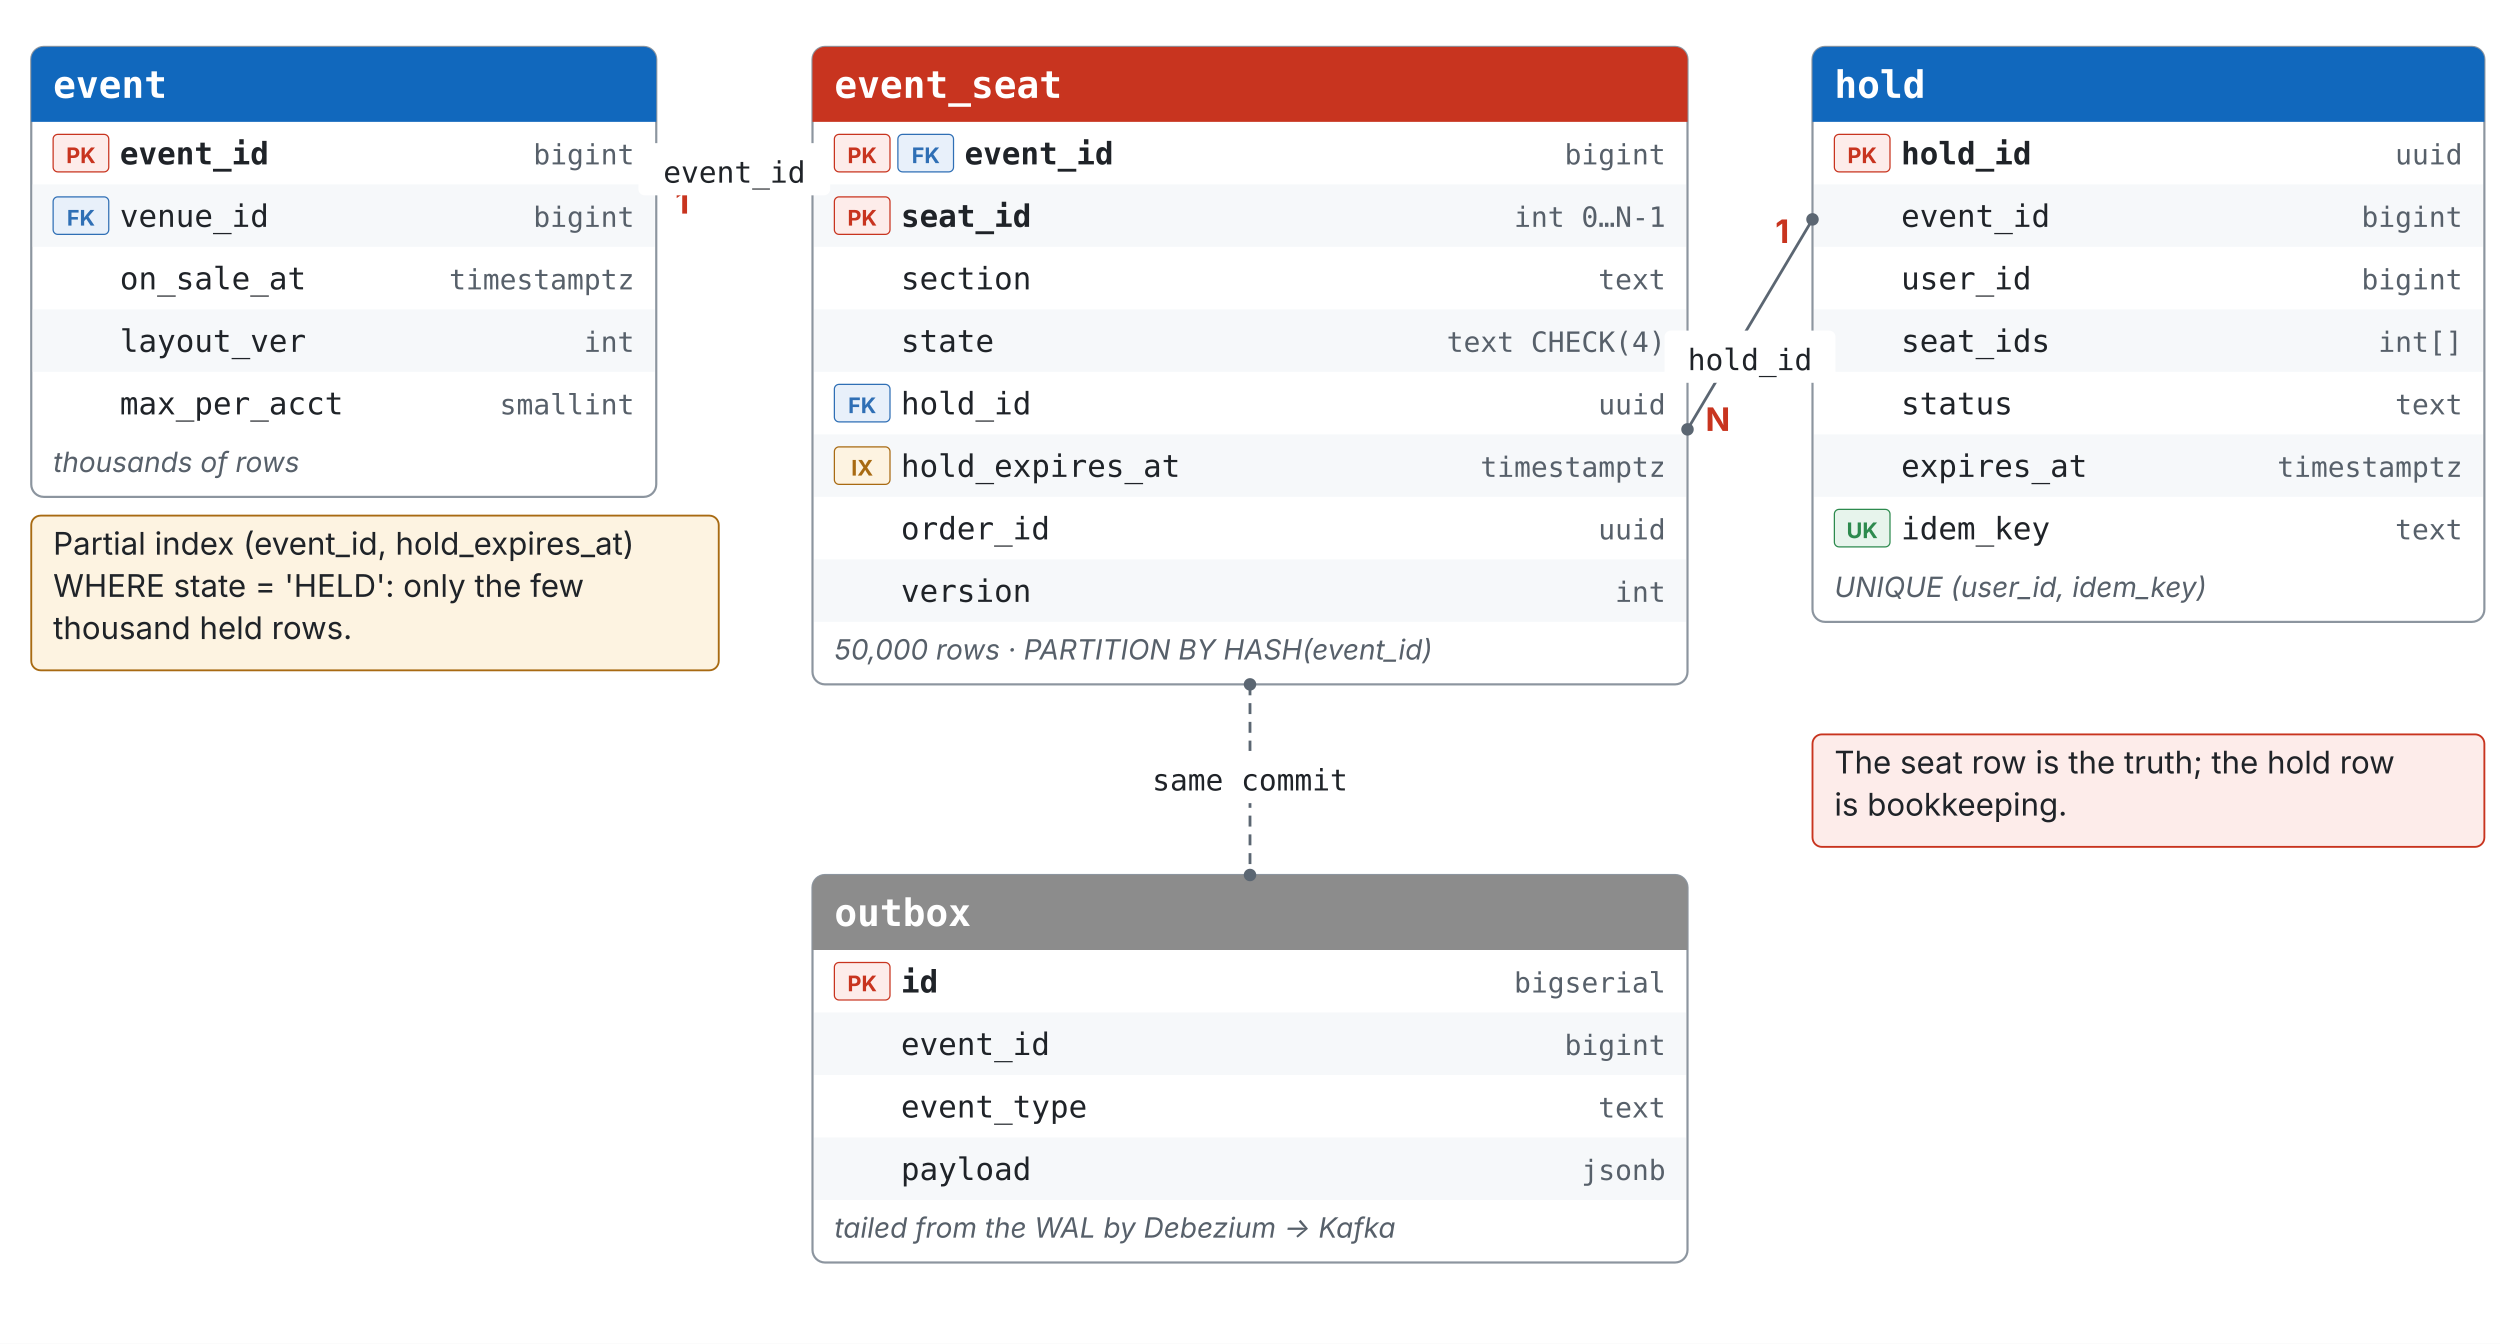
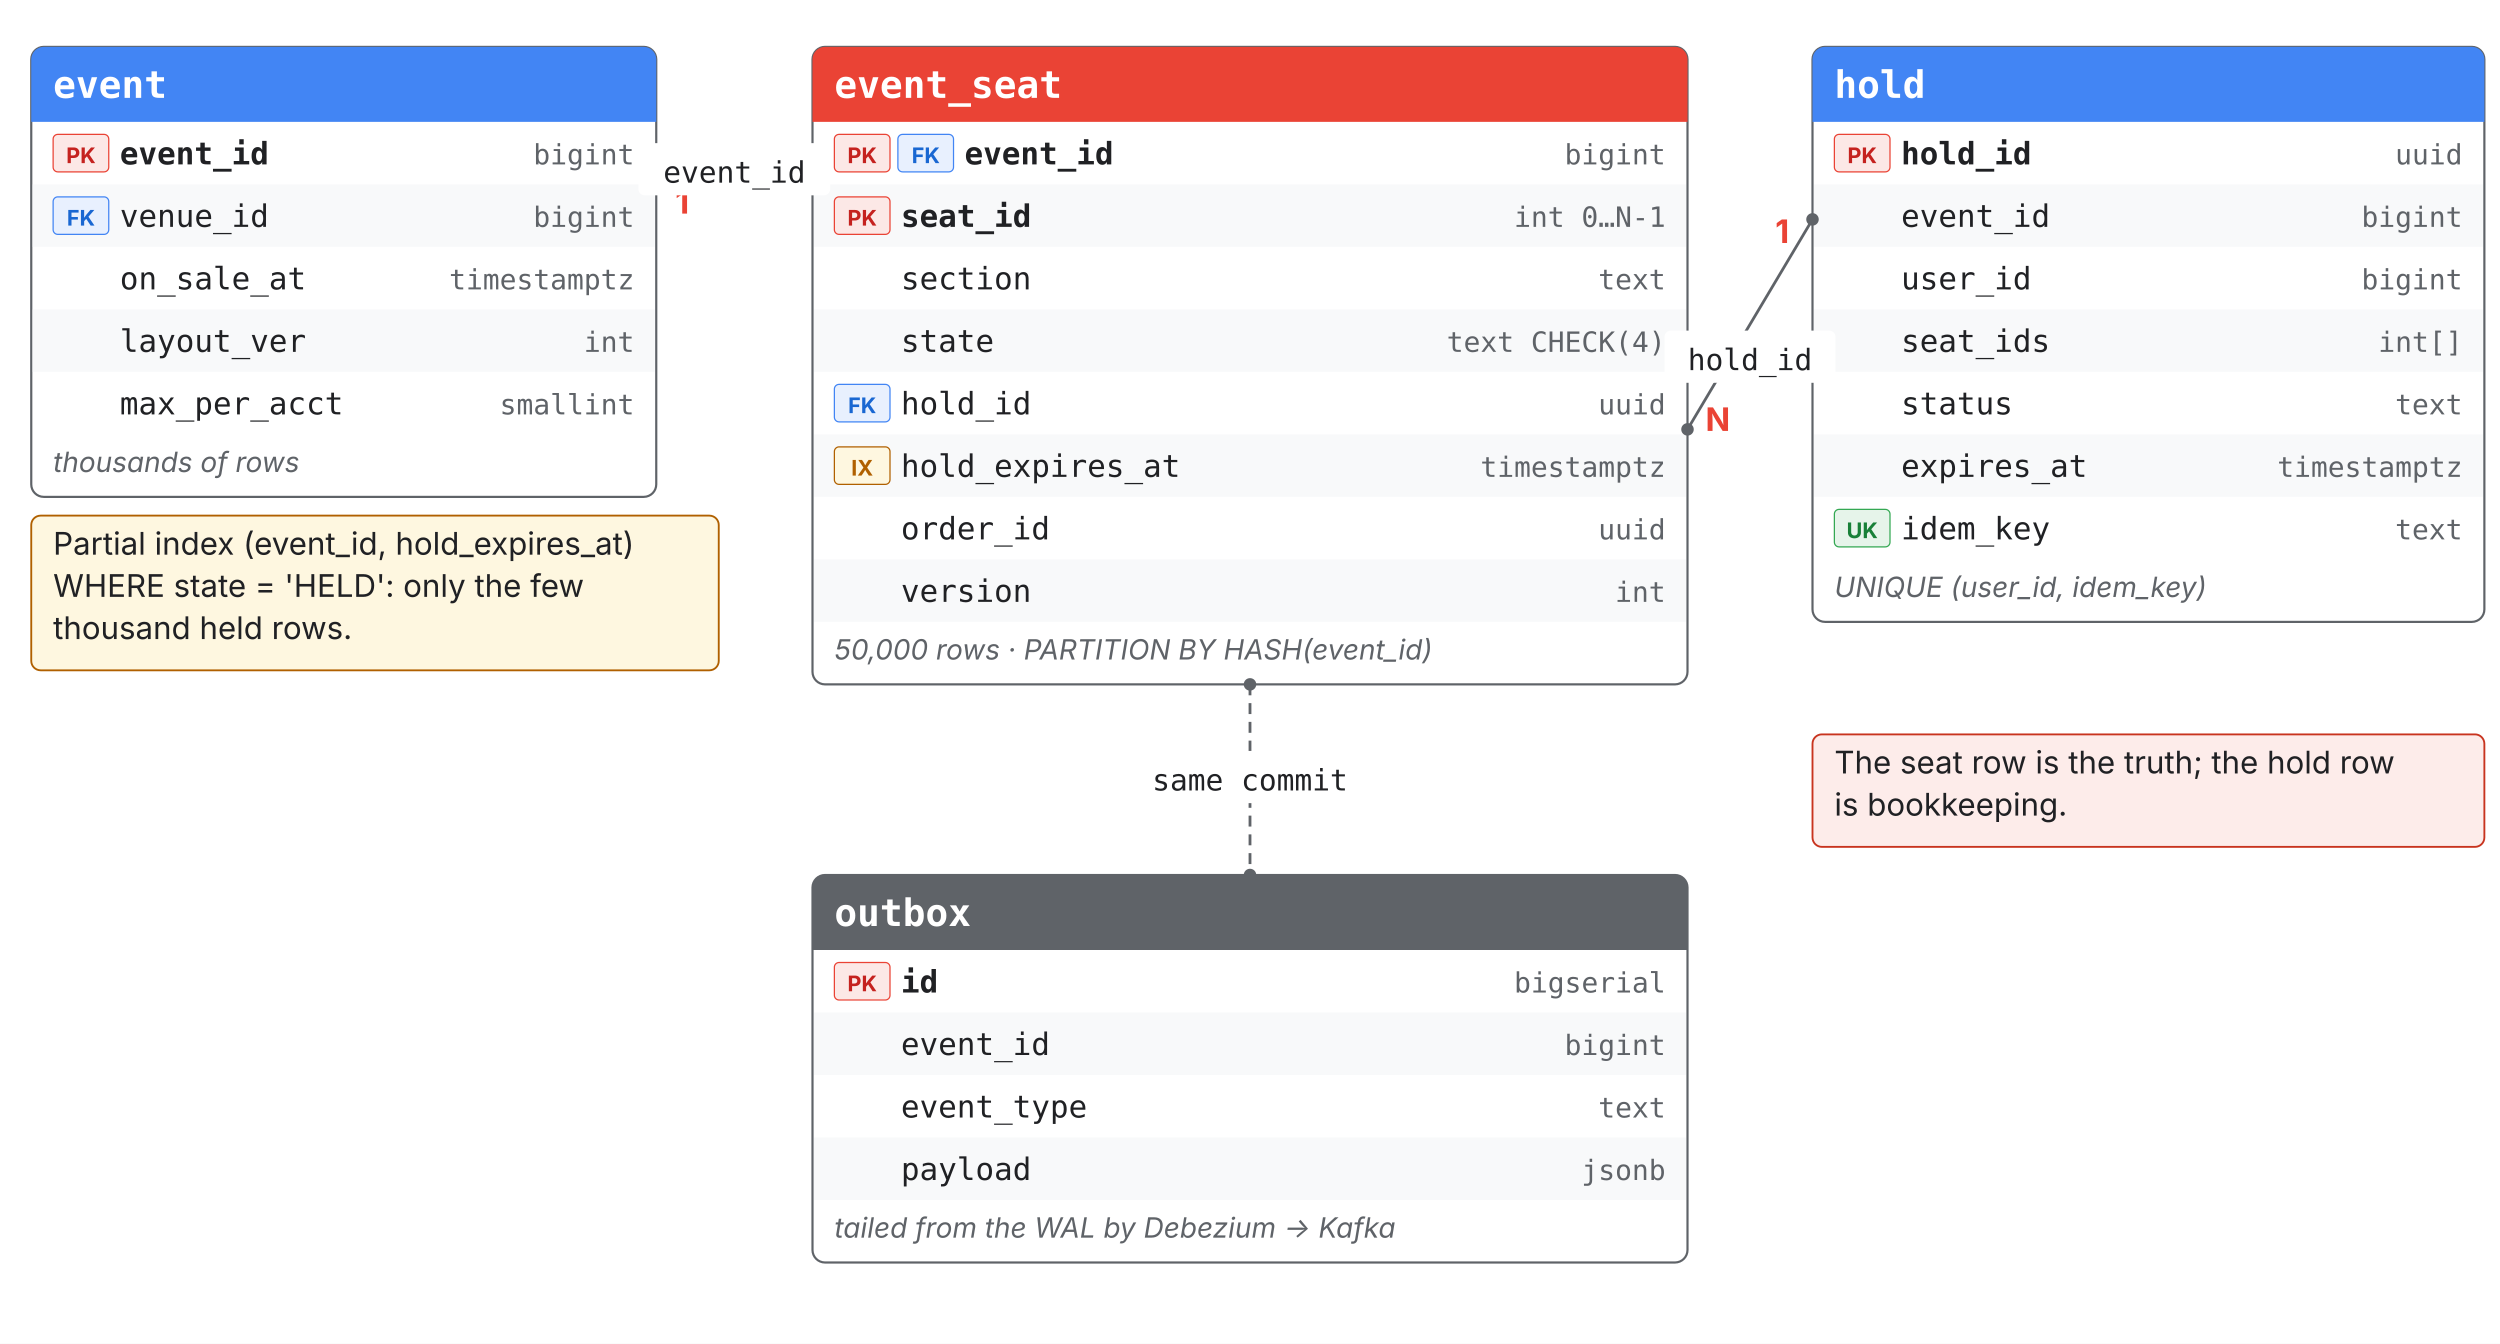
<svg xmlns="http://www.w3.org/2000/svg" viewBox="0 0 1600 860" width="1600" height="860">
  <rect width="100%" height="100%" fill="#ffffff" />
-   <rect x="20" y="30" width="400" height="288" rx="8" fill="#ffffff" stroke="#8c959f" stroke-width="1.4" />
-   <path d="M20,38 a8,8 0 0 1 8,-8 h384 a8,8 0 0 1 8,8 v40 h-400 z" fill="#1168bd" />
-   <text x="34" y="62.64" font-family="DejaVu Sans Mono, Menlo, monospace" font-size="24.2" font-weight="700" fill="#fff">event</text>
-   <rect x="34" y="86.0" width="35.6" height="24.0" rx="3" fill="#fdecea" stroke="#c8341f" stroke-width="0.8" />
-   <text x="51.8" y="104.4" text-anchor="middle" font-family="Inter, Helvetica, Arial, sans-serif" font-size="13.8" font-weight="700" fill="#c8341f">PK</text>
-   <text x="76.7" y="105.2" font-family="DejaVu Sans Mono, Menlo, monospace" font-size="19.8" fill="#1f2328" font-weight="700">event_id</text>
-   <text x="406" y="105.2" text-anchor="end" font-family="DejaVu Sans Mono, Menlo, monospace" font-size="17.9" fill="#57606a">bigint</text>
-   <rect x="21" y="118" width="398" height="40" fill="#f6f8fa" />
-   <rect x="34" y="126.0" width="35.6" height="24.0" rx="3" fill="#e8f0fa" stroke="#2f6fb5" stroke-width="0.8" />
-   <text x="51.8" y="144.4" text-anchor="middle" font-family="Inter, Helvetica, Arial, sans-serif" font-size="13.8" font-weight="700" fill="#2f6fb5">FK</text>
-   <text x="76.7" y="145.2" font-family="DejaVu Sans Mono, Menlo, monospace" font-size="19.8" fill="#1f2328">venue_id</text>
-   <text x="406" y="145.2" text-anchor="end" font-family="DejaVu Sans Mono, Menlo, monospace" font-size="17.9" fill="#57606a">bigint</text>
-   <text x="76.7" y="185.2" font-family="DejaVu Sans Mono, Menlo, monospace" font-size="19.8" fill="#1f2328">on_sale_at</text>
-   <text x="406" y="185.2" text-anchor="end" font-family="DejaVu Sans Mono, Menlo, monospace" font-size="17.9" fill="#57606a">timestamptz</text>
-   <rect x="21" y="198" width="398" height="40" fill="#f6f8fa" />
-   <text x="76.7" y="225.2" font-family="DejaVu Sans Mono, Menlo, monospace" font-size="19.8" fill="#1f2328">layout_ver</text>
-   <text x="406" y="225.2" text-anchor="end" font-family="DejaVu Sans Mono, Menlo, monospace" font-size="17.9" fill="#57606a">int</text>
-   <text x="76.7" y="265.2" font-family="DejaVu Sans Mono, Menlo, monospace" font-size="19.8" fill="#1f2328">max_per_acct</text>
-   <text x="406" y="265.2" text-anchor="end" font-family="DejaVu Sans Mono, Menlo, monospace" font-size="17.9" fill="#57606a">smallint</text>
-   <text x="34" y="302.1" font-family="Inter, Helvetica, Arial, sans-serif" font-size="17.9" font-style="italic" fill="#57606a">thousands of rows</text>
-   <rect x="520" y="30" width="560" height="408" rx="8" fill="#ffffff" stroke="#8c959f" stroke-width="1.4" />
-   <path d="M520,38 a8,8 0 0 1 8,-8 h544 a8,8 0 0 1 8,8 v40 h-560 z" fill="#c8341f" />
-   <text x="534" y="62.64" font-family="DejaVu Sans Mono, Menlo, monospace" font-size="24.2" font-weight="700" fill="#fff">event_seat</text>
-   <rect x="534" y="86.0" width="35.6" height="24.0" rx="3" fill="#fdecea" stroke="#c8341f" stroke-width="0.8" />
-   <text x="551.8" y="104.4" text-anchor="middle" font-family="Inter, Helvetica, Arial, sans-serif" font-size="13.8" font-weight="700" fill="#c8341f">PK</text>
-   <rect x="574.65" y="86.0" width="35.6" height="24.0" rx="3" fill="#e8f0fa" stroke="#2f6fb5" stroke-width="0.8" />
-   <text x="592.5" y="104.4" text-anchor="middle" font-family="Inter, Helvetica, Arial, sans-serif" font-size="13.8" font-weight="700" fill="#2f6fb5">FK</text>
-   <text x="617.3" y="105.2" font-family="DejaVu Sans Mono, Menlo, monospace" font-size="19.8" fill="#1f2328" font-weight="700">event_id</text>
-   <text x="1066" y="105.2" text-anchor="end" font-family="DejaVu Sans Mono, Menlo, monospace" font-size="17.9" fill="#57606a">bigint</text>
-   <rect x="521" y="118" width="558" height="40" fill="#f6f8fa" />
-   <rect x="534" y="126.0" width="35.6" height="24.0" rx="3" fill="#fdecea" stroke="#c8341f" stroke-width="0.8" />
-   <text x="551.8" y="144.4" text-anchor="middle" font-family="Inter, Helvetica, Arial, sans-serif" font-size="13.8" font-weight="700" fill="#c8341f">PK</text>
-   <text x="576.6" y="145.2" font-family="DejaVu Sans Mono, Menlo, monospace" font-size="19.8" fill="#1f2328" font-weight="700">seat_id</text>
-   <text x="1066" y="145.2" text-anchor="end" font-family="DejaVu Sans Mono, Menlo, monospace" font-size="17.9" fill="#57606a">int 0…N-1</text>
-   <text x="576.6" y="185.2" font-family="DejaVu Sans Mono, Menlo, monospace" font-size="19.8" fill="#1f2328">section</text>
-   <text x="1066" y="185.2" text-anchor="end" font-family="DejaVu Sans Mono, Menlo, monospace" font-size="17.9" fill="#57606a">text</text>
-   <rect x="521" y="198" width="558" height="40" fill="#f6f8fa" />
-   <text x="576.6" y="225.2" font-family="DejaVu Sans Mono, Menlo, monospace" font-size="19.8" fill="#1f2328">state</text>
-   <text x="1066" y="225.2" text-anchor="end" font-family="DejaVu Sans Mono, Menlo, monospace" font-size="17.9" fill="#57606a">text CHECK(4)</text>
-   <rect x="534" y="246.0" width="35.6" height="24.0" rx="3" fill="#e8f0fa" stroke="#2f6fb5" stroke-width="0.8" />
-   <text x="551.8" y="264.4" text-anchor="middle" font-family="Inter, Helvetica, Arial, sans-serif" font-size="13.8" font-weight="700" fill="#2f6fb5">FK</text>
-   <text x="576.6" y="265.2" font-family="DejaVu Sans Mono, Menlo, monospace" font-size="19.8" fill="#1f2328">hold_id</text>
-   <text x="1066" y="265.2" text-anchor="end" font-family="DejaVu Sans Mono, Menlo, monospace" font-size="17.9" fill="#57606a">uuid</text>
-   <rect x="521" y="278" width="558" height="40" fill="#f6f8fa" />
-   <rect x="534" y="286.0" width="35.6" height="24.0" rx="3" fill="#fdf3e1" stroke="#a86a12" stroke-width="0.8" />
-   <text x="551.8" y="304.4" text-anchor="middle" font-family="Inter, Helvetica, Arial, sans-serif" font-size="13.8" font-weight="700" fill="#a86a12">IX</text>
-   <text x="576.6" y="305.2" font-family="DejaVu Sans Mono, Menlo, monospace" font-size="19.8" fill="#1f2328">hold_expires_at</text>
-   <text x="1066" y="305.2" text-anchor="end" font-family="DejaVu Sans Mono, Menlo, monospace" font-size="17.9" fill="#57606a">timestamptz</text>
-   <text x="576.6" y="345.2" font-family="DejaVu Sans Mono, Menlo, monospace" font-size="19.8" fill="#1f2328">order_id</text>
-   <text x="1066" y="345.2" text-anchor="end" font-family="DejaVu Sans Mono, Menlo, monospace" font-size="17.9" fill="#57606a">uuid</text>
-   <rect x="521" y="358" width="558" height="40" fill="#f6f8fa" />
-   <text x="576.6" y="385.2" font-family="DejaVu Sans Mono, Menlo, monospace" font-size="19.8" fill="#1f2328">version</text>
-   <text x="1066" y="385.2" text-anchor="end" font-family="DejaVu Sans Mono, Menlo, monospace" font-size="17.9" fill="#57606a">int</text>
-   <text x="534" y="422.1" font-family="Inter, Helvetica, Arial, sans-serif" font-size="17.9" font-style="italic" fill="#57606a">50,000 rows · PARTITION BY HASH(event_id)</text>
-   <rect x="1160" y="30" width="430" height="368" rx="8" fill="#ffffff" stroke="#8c959f" stroke-width="1.4" />
-   <path d="M1160,38 a8,8 0 0 1 8,-8 h414 a8,8 0 0 1 8,8 v40 h-430 z" fill="#1168bd" />
-   <text x="1174" y="62.64" font-family="DejaVu Sans Mono, Menlo, monospace" font-size="24.2" font-weight="700" fill="#fff">hold</text>
-   <rect x="1174" y="86.0" width="35.6" height="24.0" rx="3" fill="#fdecea" stroke="#c8341f" stroke-width="0.8" />
-   <text x="1191.8" y="104.4" text-anchor="middle" font-family="Inter, Helvetica, Arial, sans-serif" font-size="13.8" font-weight="700" fill="#c8341f">PK</text>
-   <text x="1216.7" y="105.2" font-family="DejaVu Sans Mono, Menlo, monospace" font-size="19.8" fill="#1f2328" font-weight="700">hold_id</text>
-   <text x="1576" y="105.2" text-anchor="end" font-family="DejaVu Sans Mono, Menlo, monospace" font-size="17.9" fill="#57606a">uuid</text>
-   <rect x="1161" y="118" width="428" height="40" fill="#f6f8fa" />
-   <text x="1216.7" y="145.2" font-family="DejaVu Sans Mono, Menlo, monospace" font-size="19.8" fill="#1f2328">event_id</text>
-   <text x="1576" y="145.2" text-anchor="end" font-family="DejaVu Sans Mono, Menlo, monospace" font-size="17.9" fill="#57606a">bigint</text>
-   <text x="1216.7" y="185.2" font-family="DejaVu Sans Mono, Menlo, monospace" font-size="19.8" fill="#1f2328">user_id</text>
-   <text x="1576" y="185.2" text-anchor="end" font-family="DejaVu Sans Mono, Menlo, monospace" font-size="17.9" fill="#57606a">bigint</text>
-   <rect x="1161" y="198" width="428" height="40" fill="#f6f8fa" />
-   <text x="1216.7" y="225.2" font-family="DejaVu Sans Mono, Menlo, monospace" font-size="19.8" fill="#1f2328">seat_ids</text>
-   <text x="1576" y="225.2" text-anchor="end" font-family="DejaVu Sans Mono, Menlo, monospace" font-size="17.9" fill="#57606a">int[]</text>
-   <text x="1216.7" y="265.2" font-family="DejaVu Sans Mono, Menlo, monospace" font-size="19.8" fill="#1f2328">status</text>
-   <text x="1576" y="265.2" text-anchor="end" font-family="DejaVu Sans Mono, Menlo, monospace" font-size="17.9" fill="#57606a">text</text>
-   <rect x="1161" y="278" width="428" height="40" fill="#f6f8fa" />
-   <text x="1216.7" y="305.2" font-family="DejaVu Sans Mono, Menlo, monospace" font-size="19.8" fill="#1f2328">expires_at</text>
-   <text x="1576" y="305.2" text-anchor="end" font-family="DejaVu Sans Mono, Menlo, monospace" font-size="17.9" fill="#57606a">timestamptz</text>
-   <rect x="1174" y="326.0" width="35.6" height="24.0" rx="3" fill="#e7f4ec" stroke="#2d8a4e" stroke-width="0.8" />
-   <text x="1191.8" y="344.4" text-anchor="middle" font-family="Inter, Helvetica, Arial, sans-serif" font-size="13.8" font-weight="700" fill="#2d8a4e">UK</text>
-   <text x="1216.7" y="345.2" font-family="DejaVu Sans Mono, Menlo, monospace" font-size="19.8" fill="#1f2328">idem_key</text>
-   <text x="1576" y="345.2" text-anchor="end" font-family="DejaVu Sans Mono, Menlo, monospace" font-size="17.9" fill="#57606a">text</text>
-   <text x="1174" y="382.1" font-family="Inter, Helvetica, Arial, sans-serif" font-size="17.9" font-style="italic" fill="#57606a">UNIQUE (user_id, idem_key)</text>
-   <rect x="520" y="560" width="560" height="248" rx="8" fill="#ffffff" stroke="#8c959f" stroke-width="1.4" />
-   <path d="M520,568 a8,8 0 0 1 8,-8 h544 a8,8 0 0 1 8,8 v40 h-560 z" fill="#8c8c8c" />
-   <text x="534" y="592.64" font-family="DejaVu Sans Mono, Menlo, monospace" font-size="24.2" font-weight="700" fill="#fff">outbox</text>
-   <rect x="534" y="616.0" width="35.6" height="24.0" rx="3" fill="#fdecea" stroke="#c8341f" stroke-width="0.8" />
-   <text x="551.8" y="634.4" text-anchor="middle" font-family="Inter, Helvetica, Arial, sans-serif" font-size="13.8" font-weight="700" fill="#c8341f">PK</text>
-   <text x="576.6" y="635.2" font-family="DejaVu Sans Mono, Menlo, monospace" font-size="19.8" fill="#1f2328" font-weight="700">id</text>
-   <text x="1066" y="635.2" text-anchor="end" font-family="DejaVu Sans Mono, Menlo, monospace" font-size="17.9" fill="#57606a">bigserial</text>
-   <rect x="521" y="648" width="558" height="40" fill="#f6f8fa" />
-   <text x="576.6" y="675.2" font-family="DejaVu Sans Mono, Menlo, monospace" font-size="19.8" fill="#1f2328">event_id</text>
-   <text x="1066" y="675.2" text-anchor="end" font-family="DejaVu Sans Mono, Menlo, monospace" font-size="17.9" fill="#57606a">bigint</text>
-   <text x="576.6" y="715.2" font-family="DejaVu Sans Mono, Menlo, monospace" font-size="19.8" fill="#1f2328">event_type</text>
-   <text x="1066" y="715.2" text-anchor="end" font-family="DejaVu Sans Mono, Menlo, monospace" font-size="17.9" fill="#57606a">text</text>
-   <rect x="521" y="728" width="558" height="40" fill="#f6f8fa" />
-   <text x="576.6" y="755.2" font-family="DejaVu Sans Mono, Menlo, monospace" font-size="19.8" fill="#1f2328">payload</text>
-   <text x="1066" y="755.2" text-anchor="end" font-family="DejaVu Sans Mono, Menlo, monospace" font-size="17.9" fill="#57606a">jsonb</text>
-   <text x="534" y="792.1" font-family="Inter, Helvetica, Arial, sans-serif" font-size="17.9" font-style="italic" fill="#57606a">tailed from the WAL by Debezium → Kafka</text>
-   <path d="M420.0,116.4 L520.0,111.6" fill="none" stroke="#5b6672" stroke-width="1.8" />
-   <circle cx="420.0" cy="116.4" r="4" fill="#5b6672" />
-   <text x="436.6" y="136.7" text-anchor="middle" font-family="Inter, Helvetica, Arial, sans-serif" font-size="20.7" font-weight="700" fill="#c8341f">1</text>
-   <circle cx="520.0" cy="111.6" r="4" fill="#5b6672" />
-   <text x="503.4" y="107.4" text-anchor="middle" font-family="Inter, Helvetica, Arial, sans-serif" font-size="20.7" font-weight="700" fill="#c8341f">N</text>
+   <rect x="20" y="30" width="400" height="288" rx="8" fill="#ffffff" stroke="#5f6368" stroke-width="1.4" />
+   <path d="M20,38 a8,8 0 0 1 8,-8 h384 a8,8 0 0 1 8,8 v40 h-400 z" fill="#4285f4" />
+   <text x="34" y="62.64" font-family="'Roboto Mono', monospace" font-size="24.2" font-weight="700" fill="#fff">event</text>
+   <rect x="34" y="86.0" width="35.6" height="24.0" rx="3" fill="#fce8e6" stroke="#ea4335" stroke-width="0.8" />
+   <text x="51.8" y="104.4" text-anchor="middle" font-family="Inter, Roboto, sans-serif" font-size="13.8" font-weight="700" fill="#C5221F">PK</text>
+   <text x="76.7" y="105.2" font-family="'Roboto Mono', monospace" font-size="19.8" fill="#202124" font-weight="700">event_id</text>
+   <text x="406" y="105.2" text-anchor="end" font-family="'Roboto Mono', monospace" font-size="17.9" fill="#5f6368">bigint</text>
+   <rect x="21" y="118" width="398" height="40" fill="#f8f9fa" />
+   <rect x="34" y="126.0" width="35.6" height="24.0" rx="3" fill="#e8f0fe" stroke="#4285f4" stroke-width="0.8" />
+   <text x="51.8" y="144.4" text-anchor="middle" font-family="Inter, Roboto, sans-serif" font-size="13.8" font-weight="700" fill="#1967D2">FK</text>
+   <text x="76.7" y="145.2" font-family="'Roboto Mono', monospace" font-size="19.8" fill="#202124">venue_id</text>
+   <text x="406" y="145.2" text-anchor="end" font-family="'Roboto Mono', monospace" font-size="17.9" fill="#5f6368">bigint</text>
+   <text x="76.7" y="185.2" font-family="'Roboto Mono', monospace" font-size="19.8" fill="#202124">on_sale_at</text>
+   <text x="406" y="185.2" text-anchor="end" font-family="'Roboto Mono', monospace" font-size="17.9" fill="#5f6368">timestamptz</text>
+   <rect x="21" y="198" width="398" height="40" fill="#f8f9fa" />
+   <text x="76.7" y="225.2" font-family="'Roboto Mono', monospace" font-size="19.8" fill="#202124">layout_ver</text>
+   <text x="406" y="225.2" text-anchor="end" font-family="'Roboto Mono', monospace" font-size="17.9" fill="#5f6368">int</text>
+   <text x="76.7" y="265.2" font-family="'Roboto Mono', monospace" font-size="19.8" fill="#202124">max_per_acct</text>
+   <text x="406" y="265.2" text-anchor="end" font-family="'Roboto Mono', monospace" font-size="17.9" fill="#5f6368">smallint</text>
+   <text x="34" y="302.1" font-family="Inter, Roboto, sans-serif" font-size="17.9" font-style="italic" fill="#5f6368">thousands of rows</text>
+   <rect x="520" y="30" width="560" height="408" rx="8" fill="#ffffff" stroke="#5f6368" stroke-width="1.4" />
+   <path d="M520,38 a8,8 0 0 1 8,-8 h544 a8,8 0 0 1 8,8 v40 h-560 z" fill="#ea4335" />
+   <text x="534" y="62.64" font-family="'Roboto Mono', monospace" font-size="24.2" font-weight="700" fill="#fff">event_seat</text>
+   <rect x="534" y="86.0" width="35.6" height="24.0" rx="3" fill="#fce8e6" stroke="#ea4335" stroke-width="0.8" />
+   <text x="551.8" y="104.4" text-anchor="middle" font-family="Inter, Roboto, sans-serif" font-size="13.8" font-weight="700" fill="#C5221F">PK</text>
+   <rect x="574.65" y="86.0" width="35.6" height="24.0" rx="3" fill="#e8f0fe" stroke="#4285f4" stroke-width="0.8" />
+   <text x="592.5" y="104.4" text-anchor="middle" font-family="Inter, Roboto, sans-serif" font-size="13.8" font-weight="700" fill="#1967D2">FK</text>
+   <text x="617.3" y="105.2" font-family="'Roboto Mono', monospace" font-size="19.8" fill="#202124" font-weight="700">event_id</text>
+   <text x="1066" y="105.2" text-anchor="end" font-family="'Roboto Mono', monospace" font-size="17.9" fill="#5f6368">bigint</text>
+   <rect x="521" y="118" width="558" height="40" fill="#f8f9fa" />
+   <rect x="534" y="126.0" width="35.6" height="24.0" rx="3" fill="#fce8e6" stroke="#ea4335" stroke-width="0.8" />
+   <text x="551.8" y="144.4" text-anchor="middle" font-family="Inter, Roboto, sans-serif" font-size="13.8" font-weight="700" fill="#C5221F">PK</text>
+   <text x="576.6" y="145.2" font-family="'Roboto Mono', monospace" font-size="19.8" fill="#202124" font-weight="700">seat_id</text>
+   <text x="1066" y="145.2" text-anchor="end" font-family="'Roboto Mono', monospace" font-size="17.9" fill="#5f6368">int 0…N-1</text>
+   <text x="576.6" y="185.2" font-family="'Roboto Mono', monospace" font-size="19.8" fill="#202124">section</text>
+   <text x="1066" y="185.2" text-anchor="end" font-family="'Roboto Mono', monospace" font-size="17.9" fill="#5f6368">text</text>
+   <rect x="521" y="198" width="558" height="40" fill="#f8f9fa" />
+   <text x="576.6" y="225.2" font-family="'Roboto Mono', monospace" font-size="19.8" fill="#202124">state</text>
+   <text x="1066" y="225.2" text-anchor="end" font-family="'Roboto Mono', monospace" font-size="17.9" fill="#5f6368">text CHECK(4)</text>
+   <rect x="534" y="246.0" width="35.6" height="24.0" rx="3" fill="#e8f0fe" stroke="#4285f4" stroke-width="0.8" />
+   <text x="551.8" y="264.4" text-anchor="middle" font-family="Inter, Roboto, sans-serif" font-size="13.8" font-weight="700" fill="#1967D2">FK</text>
+   <text x="576.6" y="265.2" font-family="'Roboto Mono', monospace" font-size="19.8" fill="#202124">hold_id</text>
+   <text x="1066" y="265.2" text-anchor="end" font-family="'Roboto Mono', monospace" font-size="17.9" fill="#5f6368">uuid</text>
+   <rect x="521" y="278" width="558" height="40" fill="#f8f9fa" />
+   <rect x="534" y="286.0" width="35.6" height="24.0" rx="3" fill="#fef7e0" stroke="#b06000" stroke-width="0.8" />
+   <text x="551.8" y="304.4" text-anchor="middle" font-family="Inter, Roboto, sans-serif" font-size="13.8" font-weight="700" fill="#b06000">IX</text>
+   <text x="576.6" y="305.2" font-family="'Roboto Mono', monospace" font-size="19.8" fill="#202124">hold_expires_at</text>
+   <text x="1066" y="305.2" text-anchor="end" font-family="'Roboto Mono', monospace" font-size="17.9" fill="#5f6368">timestamptz</text>
+   <text x="576.6" y="345.2" font-family="'Roboto Mono', monospace" font-size="19.8" fill="#202124">order_id</text>
+   <text x="1066" y="345.2" text-anchor="end" font-family="'Roboto Mono', monospace" font-size="17.9" fill="#5f6368">uuid</text>
+   <rect x="521" y="358" width="558" height="40" fill="#f8f9fa" />
+   <text x="576.6" y="385.2" font-family="'Roboto Mono', monospace" font-size="19.8" fill="#202124">version</text>
+   <text x="1066" y="385.2" text-anchor="end" font-family="'Roboto Mono', monospace" font-size="17.9" fill="#5f6368">int</text>
+   <text x="534" y="422.1" font-family="Inter, Roboto, sans-serif" font-size="17.9" font-style="italic" fill="#5f6368">50,000 rows · PARTITION BY HASH(event_id)</text>
+   <rect x="1160" y="30" width="430" height="368" rx="8" fill="#ffffff" stroke="#5f6368" stroke-width="1.4" />
+   <path d="M1160,38 a8,8 0 0 1 8,-8 h414 a8,8 0 0 1 8,8 v40 h-430 z" fill="#4285f4" />
+   <text x="1174" y="62.64" font-family="'Roboto Mono', monospace" font-size="24.2" font-weight="700" fill="#fff">hold</text>
+   <rect x="1174" y="86.0" width="35.6" height="24.0" rx="3" fill="#fce8e6" stroke="#ea4335" stroke-width="0.8" />
+   <text x="1191.8" y="104.4" text-anchor="middle" font-family="Inter, Roboto, sans-serif" font-size="13.8" font-weight="700" fill="#C5221F">PK</text>
+   <text x="1216.7" y="105.2" font-family="'Roboto Mono', monospace" font-size="19.8" fill="#202124" font-weight="700">hold_id</text>
+   <text x="1576" y="105.2" text-anchor="end" font-family="'Roboto Mono', monospace" font-size="17.9" fill="#5f6368">uuid</text>
+   <rect x="1161" y="118" width="428" height="40" fill="#f8f9fa" />
+   <text x="1216.7" y="145.2" font-family="'Roboto Mono', monospace" font-size="19.8" fill="#202124">event_id</text>
+   <text x="1576" y="145.2" text-anchor="end" font-family="'Roboto Mono', monospace" font-size="17.9" fill="#5f6368">bigint</text>
+   <text x="1216.7" y="185.2" font-family="'Roboto Mono', monospace" font-size="19.8" fill="#202124">user_id</text>
+   <text x="1576" y="185.2" text-anchor="end" font-family="'Roboto Mono', monospace" font-size="17.9" fill="#5f6368">bigint</text>
+   <rect x="1161" y="198" width="428" height="40" fill="#f8f9fa" />
+   <text x="1216.7" y="225.2" font-family="'Roboto Mono', monospace" font-size="19.8" fill="#202124">seat_ids</text>
+   <text x="1576" y="225.2" text-anchor="end" font-family="'Roboto Mono', monospace" font-size="17.9" fill="#5f6368">int[]</text>
+   <text x="1216.7" y="265.2" font-family="'Roboto Mono', monospace" font-size="19.8" fill="#202124">status</text>
+   <text x="1576" y="265.2" text-anchor="end" font-family="'Roboto Mono', monospace" font-size="17.9" fill="#5f6368">text</text>
+   <rect x="1161" y="278" width="428" height="40" fill="#f8f9fa" />
+   <text x="1216.7" y="305.2" font-family="'Roboto Mono', monospace" font-size="19.8" fill="#202124">expires_at</text>
+   <text x="1576" y="305.2" text-anchor="end" font-family="'Roboto Mono', monospace" font-size="17.9" fill="#5f6368">timestamptz</text>
+   <rect x="1174" y="326.0" width="35.6" height="24.0" rx="3" fill="#e6f4ea" stroke="#34a853" stroke-width="0.8" />
+   <text x="1191.8" y="344.4" text-anchor="middle" font-family="Inter, Roboto, sans-serif" font-size="13.8" font-weight="700" fill="#188038">UK</text>
+   <text x="1216.7" y="345.2" font-family="'Roboto Mono', monospace" font-size="19.8" fill="#202124">idem_key</text>
+   <text x="1576" y="345.2" text-anchor="end" font-family="'Roboto Mono', monospace" font-size="17.9" fill="#5f6368">text</text>
+   <text x="1174" y="382.1" font-family="Inter, Roboto, sans-serif" font-size="17.9" font-style="italic" fill="#5f6368">UNIQUE (user_id, idem_key)</text>
+   <rect x="520" y="560" width="560" height="248" rx="8" fill="#ffffff" stroke="#5f6368" stroke-width="1.4" />
+   <path d="M520,568 a8,8 0 0 1 8,-8 h544 a8,8 0 0 1 8,8 v40 h-560 z" fill="#5f6368" />
+   <text x="534" y="592.64" font-family="'Roboto Mono', monospace" font-size="24.2" font-weight="700" fill="#fff">outbox</text>
+   <rect x="534" y="616.0" width="35.6" height="24.0" rx="3" fill="#fce8e6" stroke="#ea4335" stroke-width="0.8" />
+   <text x="551.8" y="634.4" text-anchor="middle" font-family="Inter, Roboto, sans-serif" font-size="13.8" font-weight="700" fill="#C5221F">PK</text>
+   <text x="576.6" y="635.2" font-family="'Roboto Mono', monospace" font-size="19.8" fill="#202124" font-weight="700">id</text>
+   <text x="1066" y="635.2" text-anchor="end" font-family="'Roboto Mono', monospace" font-size="17.9" fill="#5f6368">bigserial</text>
+   <rect x="521" y="648" width="558" height="40" fill="#f8f9fa" />
+   <text x="576.6" y="675.2" font-family="'Roboto Mono', monospace" font-size="19.8" fill="#202124">event_id</text>
+   <text x="1066" y="675.2" text-anchor="end" font-family="'Roboto Mono', monospace" font-size="17.9" fill="#5f6368">bigint</text>
+   <text x="576.6" y="715.2" font-family="'Roboto Mono', monospace" font-size="19.8" fill="#202124">event_type</text>
+   <text x="1066" y="715.2" text-anchor="end" font-family="'Roboto Mono', monospace" font-size="17.9" fill="#5f6368">text</text>
+   <rect x="521" y="728" width="558" height="40" fill="#f8f9fa" />
+   <text x="576.6" y="755.2" font-family="'Roboto Mono', monospace" font-size="19.8" fill="#202124">payload</text>
+   <text x="1066" y="755.2" text-anchor="end" font-family="'Roboto Mono', monospace" font-size="17.9" fill="#5f6368">jsonb</text>
+   <text x="534" y="792.1" font-family="Inter, Roboto, sans-serif" font-size="17.9" font-style="italic" fill="#5f6368">tailed from the WAL by Debezium → Kafka</text>
+   <path d="M420.0,116.4 L520.0,111.6" fill="none" stroke="#5f6368" stroke-width="1.8" />
+   <circle cx="420.0" cy="116.4" r="4" fill="#5f6368" />
+   <text x="436.6" y="136.7" text-anchor="middle" font-family="Inter, Roboto, sans-serif" font-size="20.7" font-weight="700" fill="#ea4335">1</text>
+   <circle cx="520.0" cy="111.6" r="4" fill="#5f6368" />
+   <text x="503.4" y="107.4" text-anchor="middle" font-family="Inter, Roboto, sans-serif" font-size="20.7" font-weight="700" fill="#ea4335">N</text>
  <rect x="408.6" y="91.6" width="122.7" height="33.4" rx="4" fill="#ffffff" />
-   <text x="470.0" y="116.9" text-anchor="middle" font-family="DejaVu Sans Mono, Menlo, monospace" font-size="18.9" fill="#1f2328">event_id</text>
-   <path d="M1160.0,140.4 L1080.0,274.8" fill="none" stroke="#5b6672" stroke-width="1.8" />
-   <circle cx="1160.0" cy="140.4" r="4" fill="#5b6672" />
-   <text x="1140.6" y="155.5" text-anchor="middle" font-family="Inter, Helvetica, Arial, sans-serif" font-size="20.7" font-weight="700" fill="#c8341f">1</text>
-   <circle cx="1080.0" cy="274.8" r="4" fill="#5b6672" />
-   <text x="1099.4" y="275.8" text-anchor="middle" font-family="Inter, Helvetica, Arial, sans-serif" font-size="20.7" font-weight="700" fill="#c8341f">N</text>
+   <text x="470.0" y="116.9" text-anchor="middle" font-family="'Roboto Mono', monospace" font-size="18.9" fill="#202124">event_id</text>
+   <path d="M1160.0,140.4 L1080.0,274.8" fill="none" stroke="#5f6368" stroke-width="1.8" />
+   <circle cx="1160.0" cy="140.4" r="4" fill="#5f6368" />
+   <text x="1140.6" y="155.5" text-anchor="middle" font-family="Inter, Roboto, sans-serif" font-size="20.7" font-weight="700" fill="#ea4335">1</text>
+   <circle cx="1080.0" cy="274.8" r="4" fill="#5f6368" />
+   <text x="1099.4" y="275.8" text-anchor="middle" font-family="Inter, Roboto, sans-serif" font-size="20.7" font-weight="700" fill="#ea4335">N</text>
  <rect x="1065.3" y="211.6" width="109.4" height="33.4" rx="4" fill="#ffffff" />
-   <text x="1120.0" y="236.9" text-anchor="middle" font-family="DejaVu Sans Mono, Menlo, monospace" font-size="18.9" fill="#1f2328">hold_id</text>
-   <path d="M800.0,438.0 L800.0,560.0" fill="none" stroke="#5b6672" stroke-width="1.8" stroke-dasharray="7 5" />
-   <circle cx="800.0" cy="438.0" r="4" fill="#5b6672" />
-   <text x="787.0" y="462.1" text-anchor="middle" font-family="Inter, Helvetica, Arial, sans-serif" font-size="20.7" font-weight="700" fill="#c8341f" />
-   <circle cx="800.0" cy="560.0" r="4" fill="#5b6672" />
-   <text x="813.0" y="552.0" text-anchor="middle" font-family="Inter, Helvetica, Arial, sans-serif" font-size="20.7" font-weight="700" fill="#c8341f" />
+   <text x="1120.0" y="236.9" text-anchor="middle" font-family="'Roboto Mono', monospace" font-size="18.9" fill="#202124">hold_id</text>
+   <path d="M800.0,438.0 L800.0,560.0" fill="none" stroke="#5f6368" stroke-width="1.8" stroke-dasharray="7 5" />
+   <circle cx="800.0" cy="438.0" r="4" fill="#5f6368" />
+   <text x="787.0" y="462.1" text-anchor="middle" font-family="Inter, Roboto, sans-serif" font-size="20.7" font-weight="700" fill="#ea4335" />
+   <circle cx="800.0" cy="560.0" r="4" fill="#5f6368" />
+   <text x="813.0" y="552.0" text-anchor="middle" font-family="Inter, Roboto, sans-serif" font-size="20.7" font-weight="700" fill="#ea4335" />
  <rect x="718.6" y="480.6" width="162.7" height="33.4" rx="4" fill="#ffffff" />
-   <text x="800.0" y="505.9" text-anchor="middle" font-family="DejaVu Sans Mono, Menlo, monospace" font-size="18.9" fill="#1f2328">same commit</text>
-   <rect x="20" y="330" width="440" height="99.0" rx="6" fill="#fdf3e1" stroke="#a86a12" stroke-width="1.2" />
-   <text x="34" y="355.0" font-family="Inter, Helvetica, Arial, sans-serif" font-size="20.0" fill="#1f2328">Partial index (event_id, hold_expires_at)</text>
-   <text x="34" y="382.0" font-family="Inter, Helvetica, Arial, sans-serif" font-size="20.0" fill="#1f2328">WHERE state = 'HELD': only the few</text>
-   <text x="34" y="409.0" font-family="Inter, Helvetica, Arial, sans-serif" font-size="20.0" fill="#1f2328">thousand held rows.</text>
+   <text x="800.0" y="505.9" text-anchor="middle" font-family="'Roboto Mono', monospace" font-size="18.9" fill="#202124">same commit</text>
+   <rect x="20" y="330" width="440" height="99.0" rx="6" fill="#fef7e0" stroke="#b06000" stroke-width="1.2" />
+   <text x="34" y="355.0" font-family="Inter, Roboto, sans-serif" font-size="20.0" fill="#202124">Partial index (event_id, hold_expires_at)</text>
+   <text x="34" y="382.0" font-family="Inter, Roboto, sans-serif" font-size="20.0" fill="#202124">WHERE state = 'HELD': only the few</text>
+   <text x="34" y="409.0" font-family="Inter, Roboto, sans-serif" font-size="20.0" fill="#202124">thousand held rows.</text>
  <rect x="1160" y="470" width="430" height="72.0" rx="6" fill="#fdecea" stroke="#c8341f" stroke-width="1.2" />
-   <text x="1174" y="495.0" font-family="Inter, Helvetica, Arial, sans-serif" font-size="20.0" fill="#1f2328">The seat row is the truth; the hold row</text>
-   <text x="1174" y="522.0" font-family="Inter, Helvetica, Arial, sans-serif" font-size="20.0" fill="#1f2328">is bookkeeping.</text>
+   <text x="1174" y="495.0" font-family="Inter, Roboto, sans-serif" font-size="20.0" fill="#202124">The seat row is the truth; the hold row</text>
+   <text x="1174" y="522.0" font-family="Inter, Roboto, sans-serif" font-size="20.0" fill="#202124">is bookkeeping.</text>
</svg>
